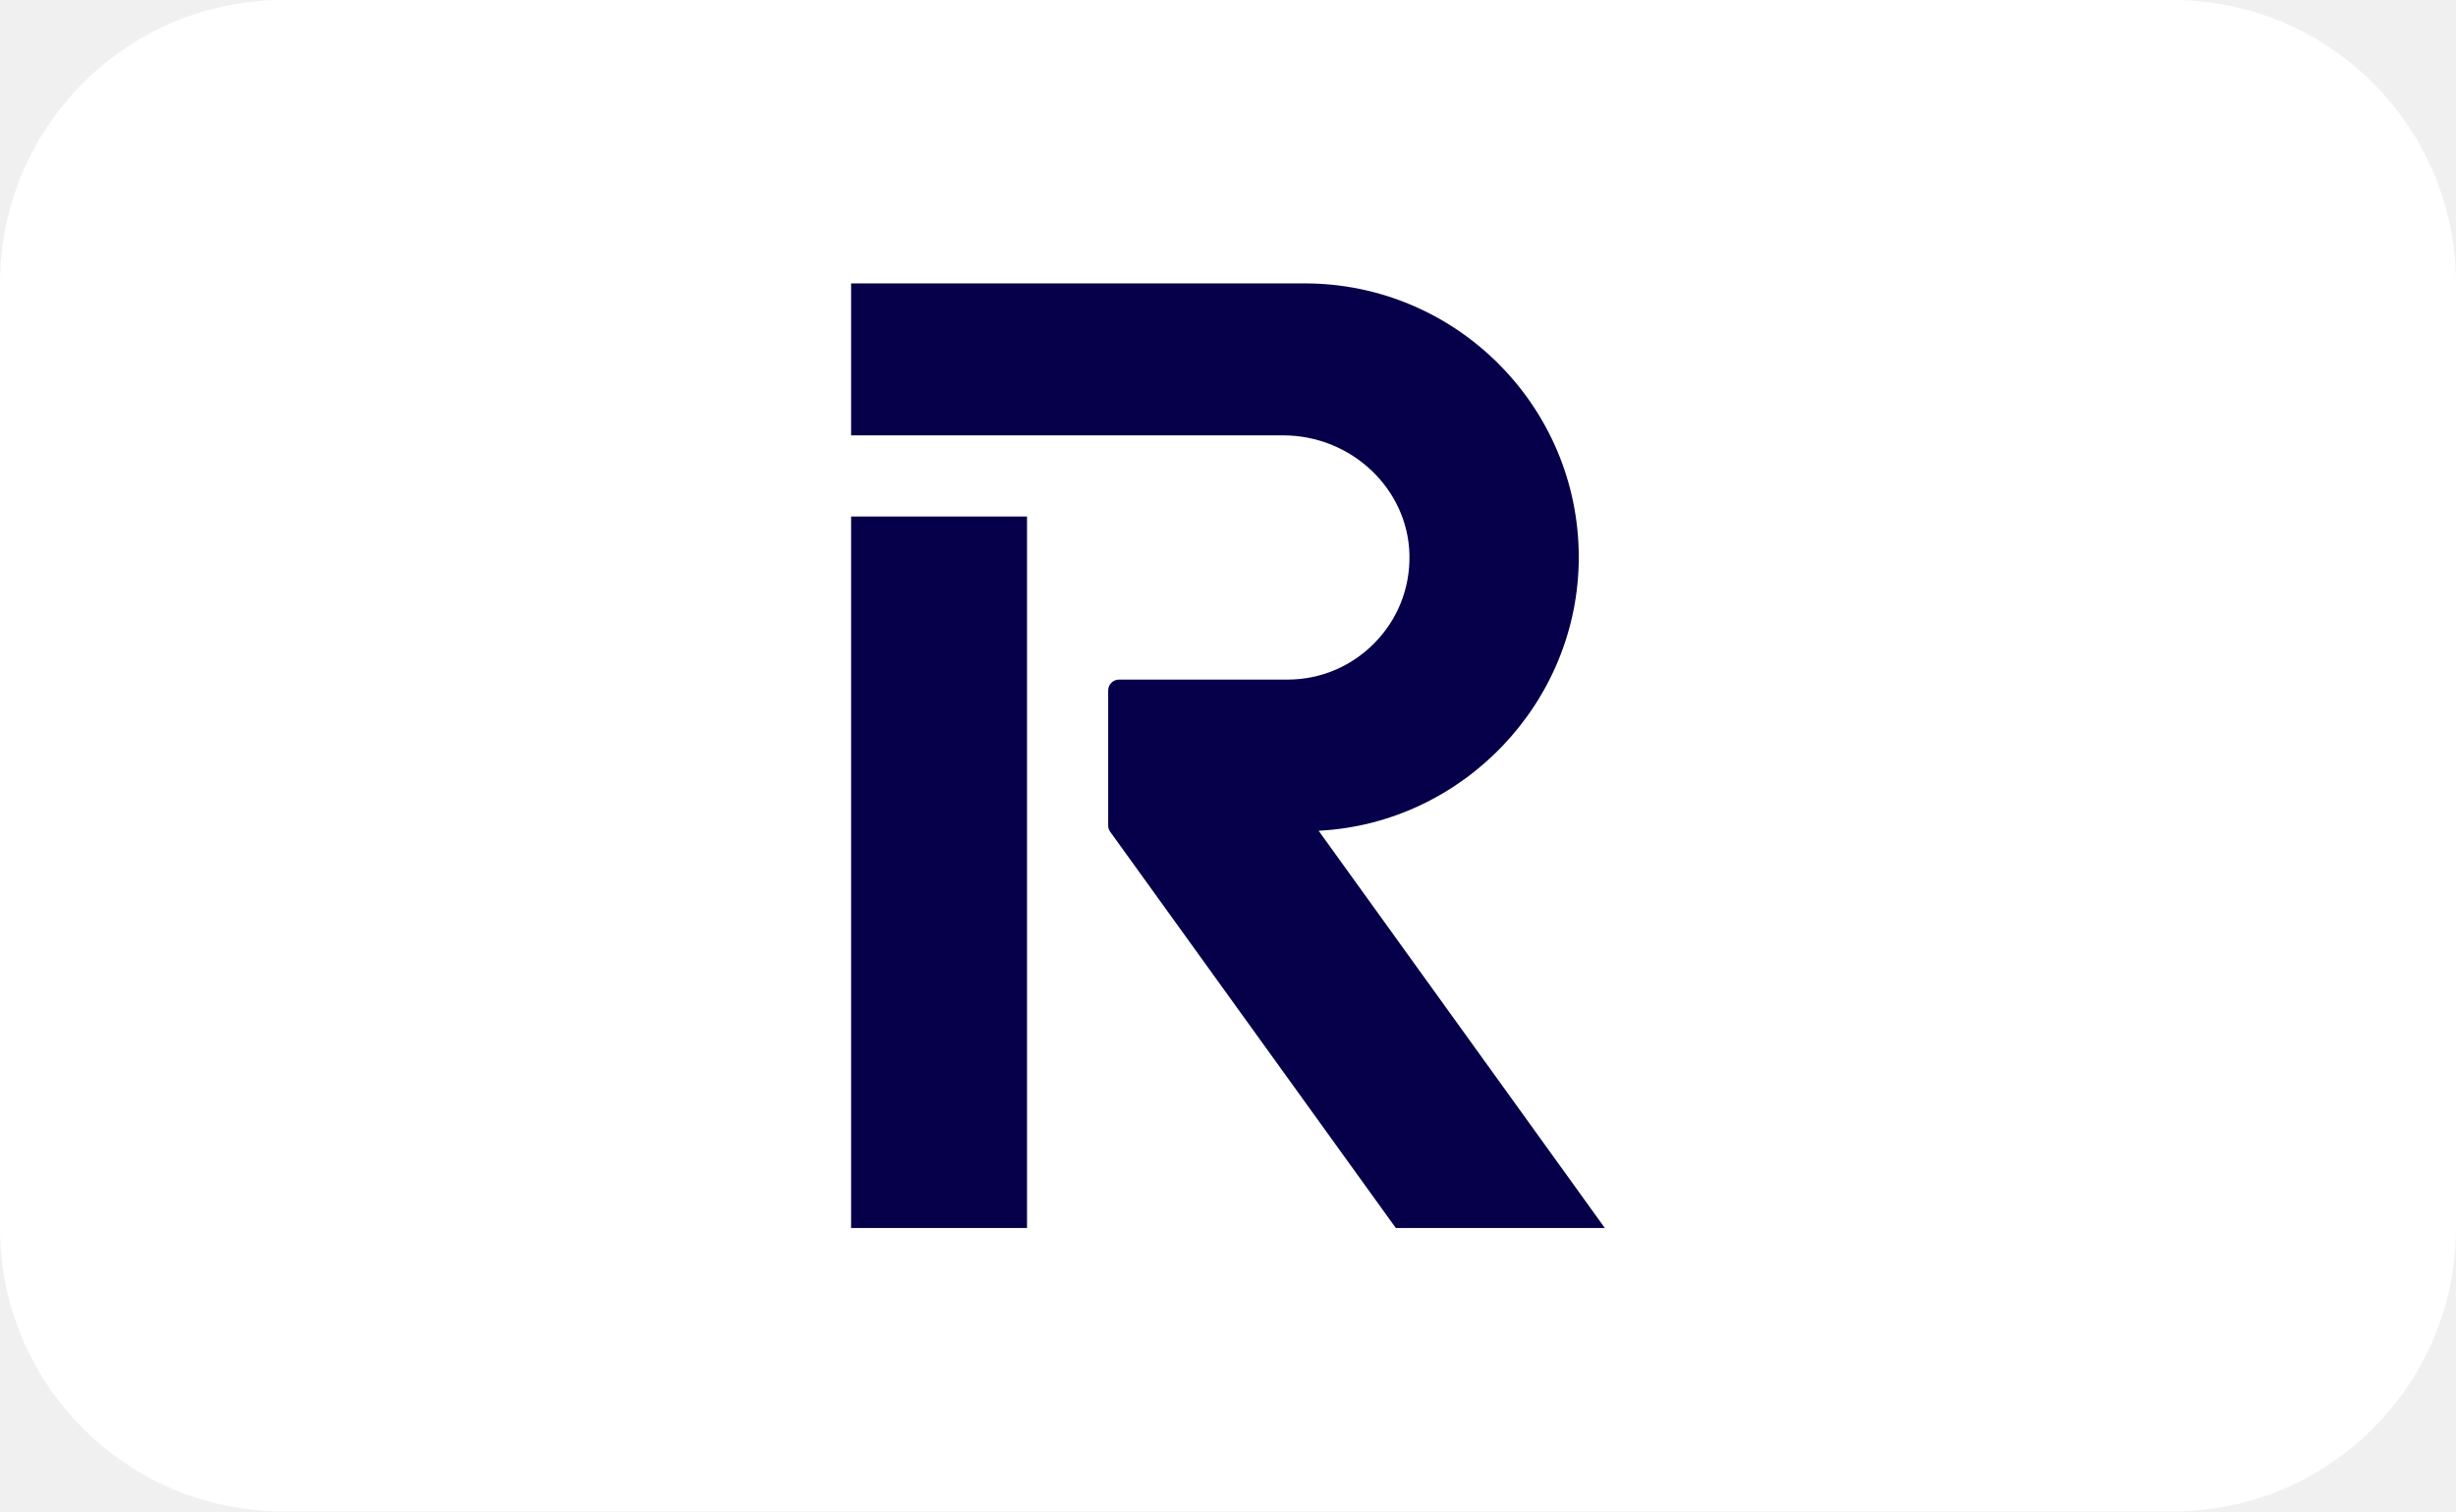
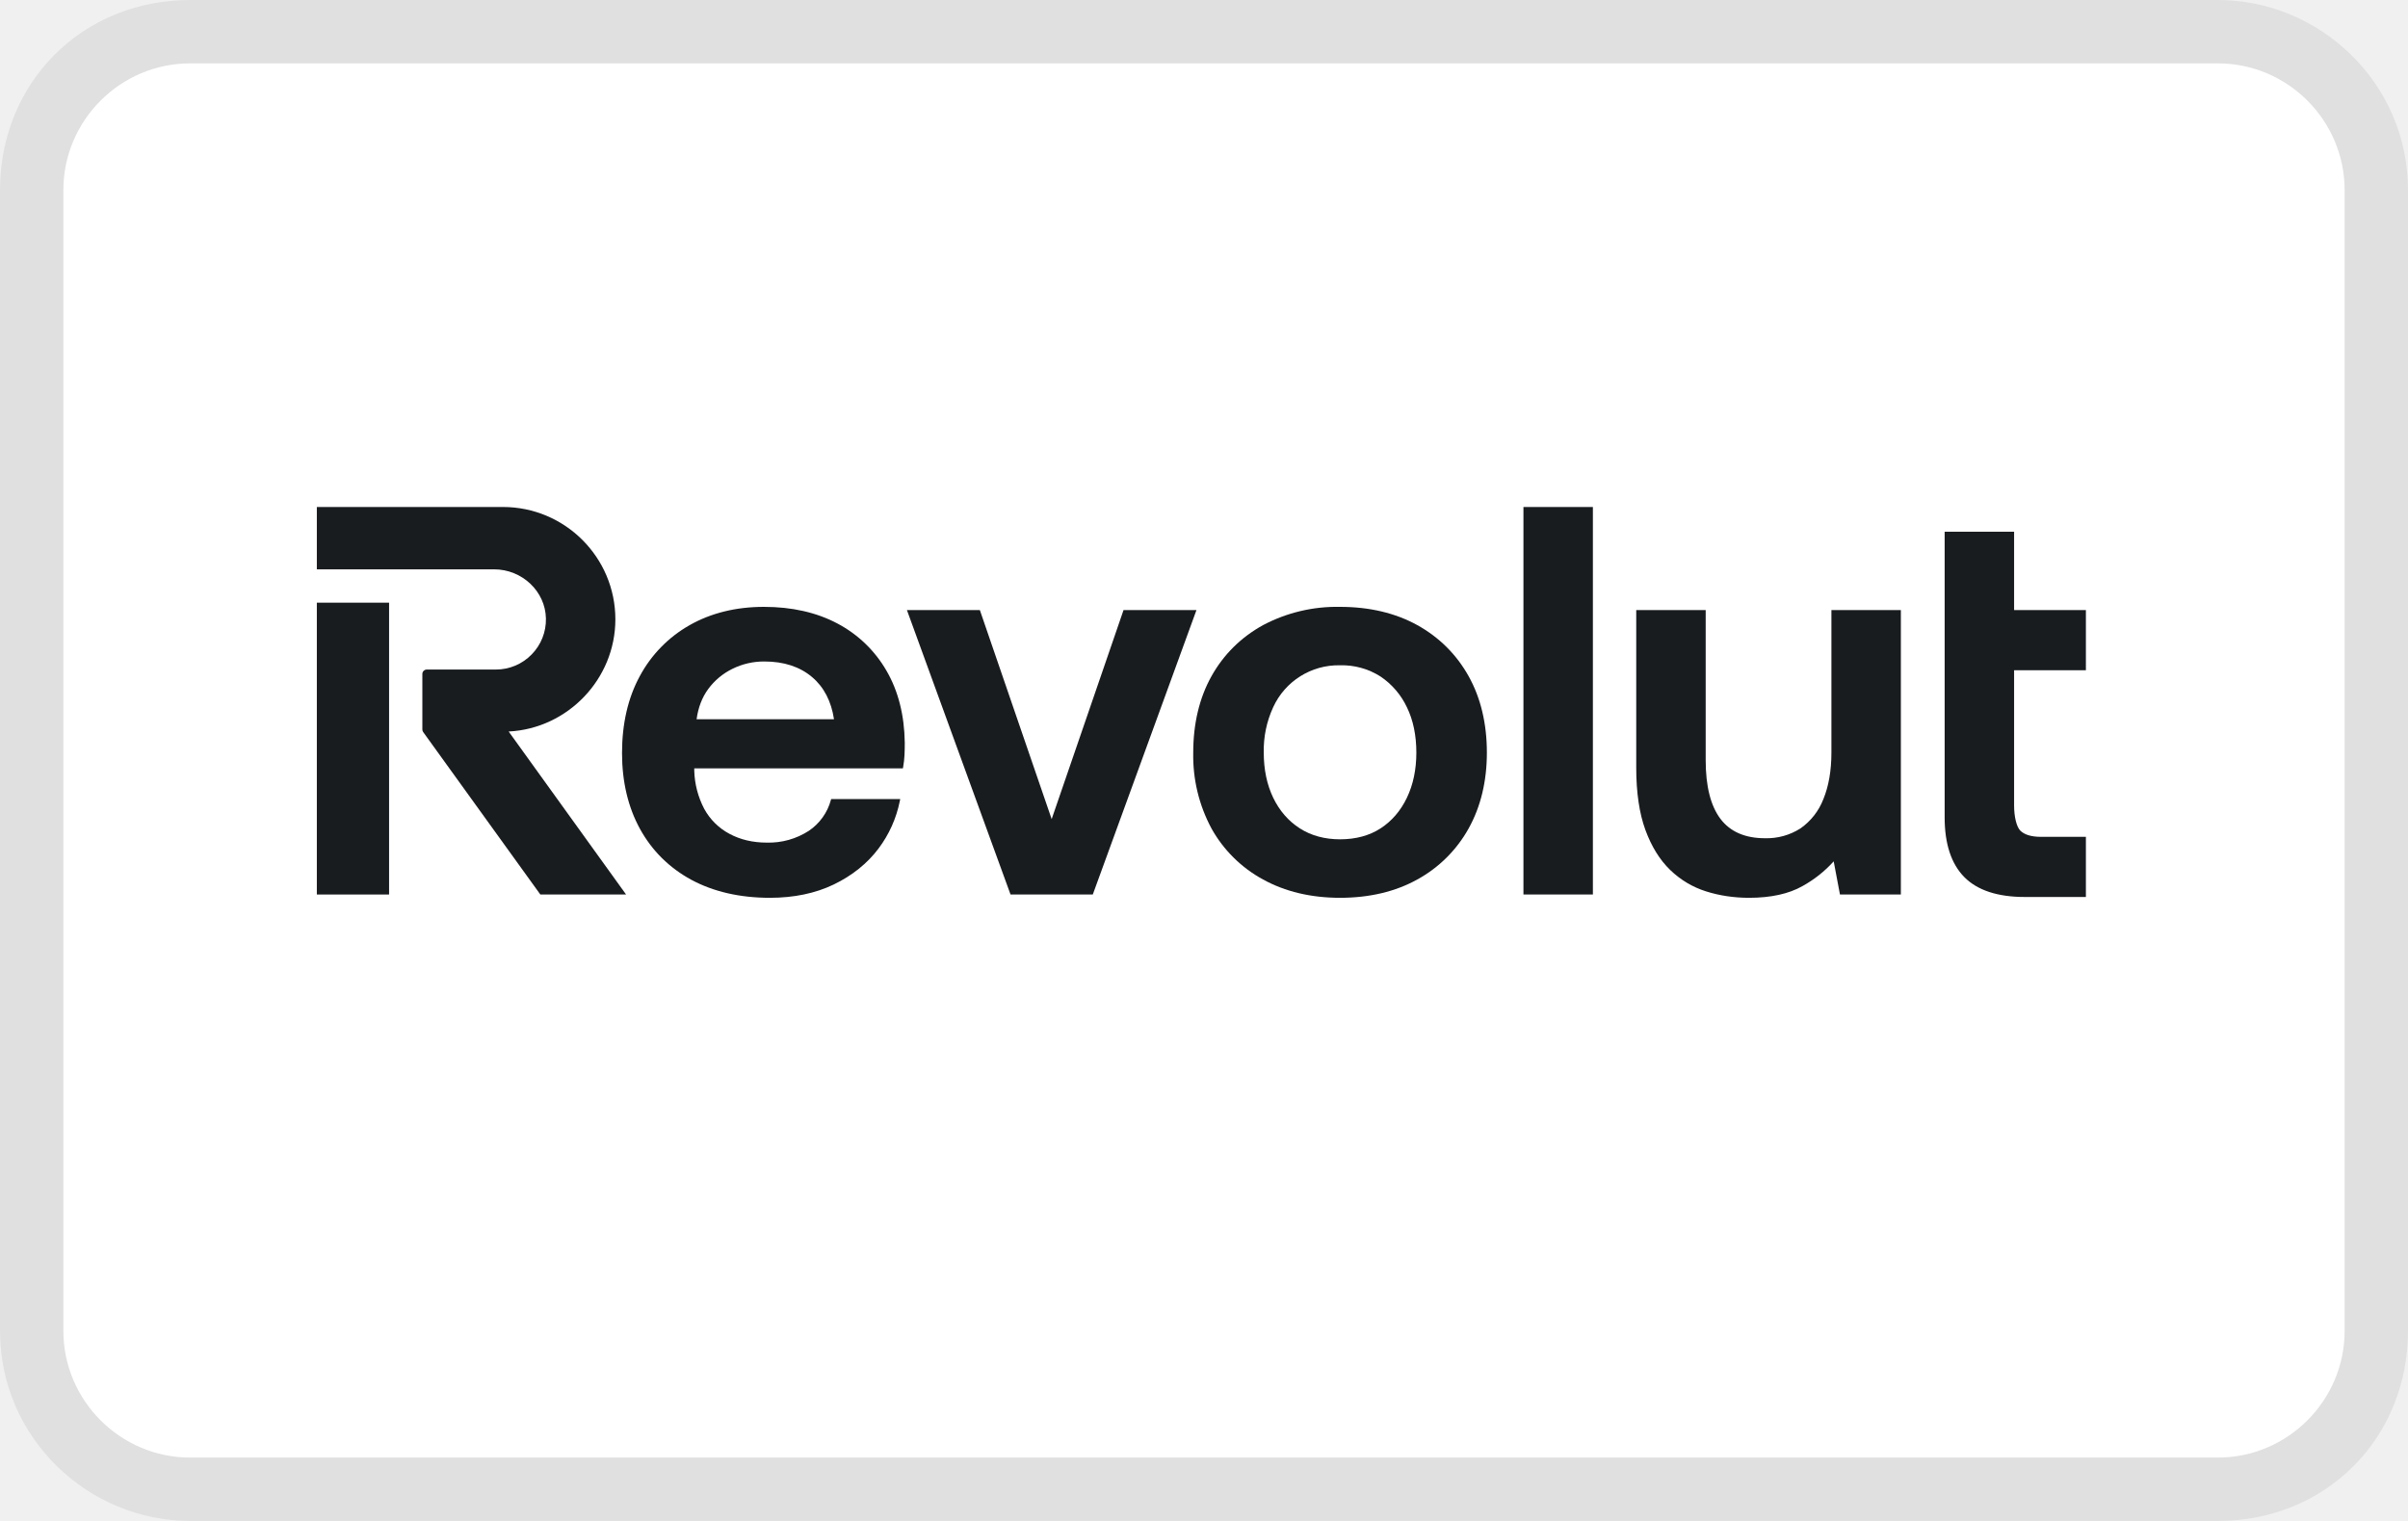
- <svg xmlns="http://www.w3.org/2000/svg" viewBox="0 0 52 32" role="img" aria-label="revolut">
-   <rect width="52" height="32" rx="6" fill="#ffffff" />
-   <g transform="translate(16.00 6.00) scale(0.8333)">
-     <path fill="#06004A" d="M20.913 6.957C20.913 3.121 17.79 0 13.95 0H2.424v3.861h10.978c1.738 0 3.177 1.365 3.209 3.043.016.84-.299 1.633-.888 2.232-.589.6-1.375.93-2.214.93H9.232a.276.276 0 0 0-.276.275v3.431c0 .059.018.114.052.161L16.265 24h5.311l-7.273-10.094c3.663-.184 6.61-3.261 6.61-6.949zM6.894 5.923H2.424V24h4.47z" />
-   </g>
+ <svg xmlns="http://www.w3.org/2000/svg" viewBox="0 0 38 24" role="img" width="38" height="24" aria-labelledby="pi-revolut">
+   <path fill="#000" opacity=".07" d="M35 0H3C1.3 0 0 1.3 0 3v18c0 1.7 1.4 3 3 3h32c1.7 0 3-1.3 3-3V3c0-1.7-1.4-3-3-3z" />
+   <path fill="#fff" d="M35 1c1.1 0 2 .9 2 2v18c0 1.1-.9 2-2 2H3c-1.1 0-2-.9-2-2V3c0-1.1.9-2 2-2h32" />
+   <path d="M24.041 8h1.096v6.115h-1.096V8zm8.876 2.576v-.949h-1.133V8.39h-1.096v4.51c0 .415.104.731.31.94.205.208.526.314.952.314h.967v-.949h-.708c-.154 0-.264-.034-.329-.1-.058-.062-.096-.216-.096-.394v-2.135h1.133zM17.73 9.627l-1.134 3.298-1.133-3.298h-1.151l1.635 4.488h1.298l1.636-4.488h-1.152zm11.171 2.249c0 .284-.043.53-.127.734a1.004 1.004 0 01-.36.461.987.987 0 01-.561.156c-.314 0-.55-.103-.703-.306-.155-.205-.233-.516-.233-.924v-2.37h-1.096v2.49c0 .389.049.718.144.978.096.262.228.475.392.633.163.157.354.271.567.338.212.067.44.101.678.101.343 0 .626-.062.843-.185a1.9 1.9 0 00.492-.39l.099.523h.961V9.627h-1.096v2.249z" fill="#191C1F" />
+   <path fill-rule="evenodd" clip-rule="evenodd" d="M21.147 9.576c.463 0 .873.097 1.219.288.346.192.618.463.81.806.191.342.288.748.288 1.206 0 .452-.097.854-.288 1.197a2.059 2.059 0 01-.81.805c-.346.192-.756.289-1.219.289-.458 0-.866-.097-1.215-.289a2.05 2.05 0 01-.814-.805 2.425 2.425 0 01-.288-1.197c0-.458.097-.864.288-1.206.192-.343.466-.614.814-.806a2.492 2.492 0 011.215-.288zm0 3.668c.248 0 .463-.058.64-.173.177-.115.317-.278.415-.483.099-.207.149-.446.149-.712 0-.272-.05-.513-.149-.716a1.203 1.203 0 00-.415-.484 1.131 1.131 0 00-.64-.178 1.133 1.133 0 00-1.055.661 1.624 1.624 0 00-.149.717c0 .266.05.506.149.712.099.205.24.368.42.483.179.115.393.173.635.173z" fill="#191C1F" />
+   <path d="M6.14 9.51H5v4.605h1.14V9.51z" fill="#191C1F" />
+   <path d="M7.937 8c.978 0 1.774.795 1.774 1.773 0 .94-.75 1.723-1.684 1.77l1.853 2.572H8.527l-1.85-2.565a.07.07 0 01-.012-.04v-.875a.07.07 0 01.07-.07h1.09a.785.785 0 00.564-.237.785.785 0 00.226-.569c-.008-.427-.375-.775-.818-.775H5V8h2.937z" fill="#191C1F" />
+   <path fill-rule="evenodd" clip-rule="evenodd" d="M13.214 9.838c-.328-.174-.718-.262-1.158-.262-.441 0-.835.097-1.172.288a2.021 2.021 0 00-.788.806c-.186.342-.28.75-.28 1.214 0 .452.096.855.284 1.197.19.344.462.613.81.802.349.188.766.284 1.24.284.378 0 .716-.07 1.007-.21.29-.14.528-.33.705-.565a1.85 1.85 0 00.338-.753l.006-.03h-1.09l-.005.018a.855.855 0 01-.347.483 1.163 1.163 0 01-.665.186c-.22 0-.418-.047-.59-.14a.973.973 0 01-.396-.393 1.38 1.38 0 01-.157-.602v-.036h3.292l.004-.02a1.51 1.51 0 00.022-.194c.003-.063.004-.127.004-.191-.006-.435-.103-.818-.289-1.137a1.934 1.934 0 00-.775-.745zm-.4.845c.188.158.304.382.347.666h-2.168c.025-.184.086-.344.183-.476a1.04 1.04 0 01.384-.32 1.12 1.12 0 01.504-.115c.304 0 .557.082.75.245z" fill="#191C1F" />
</svg>
